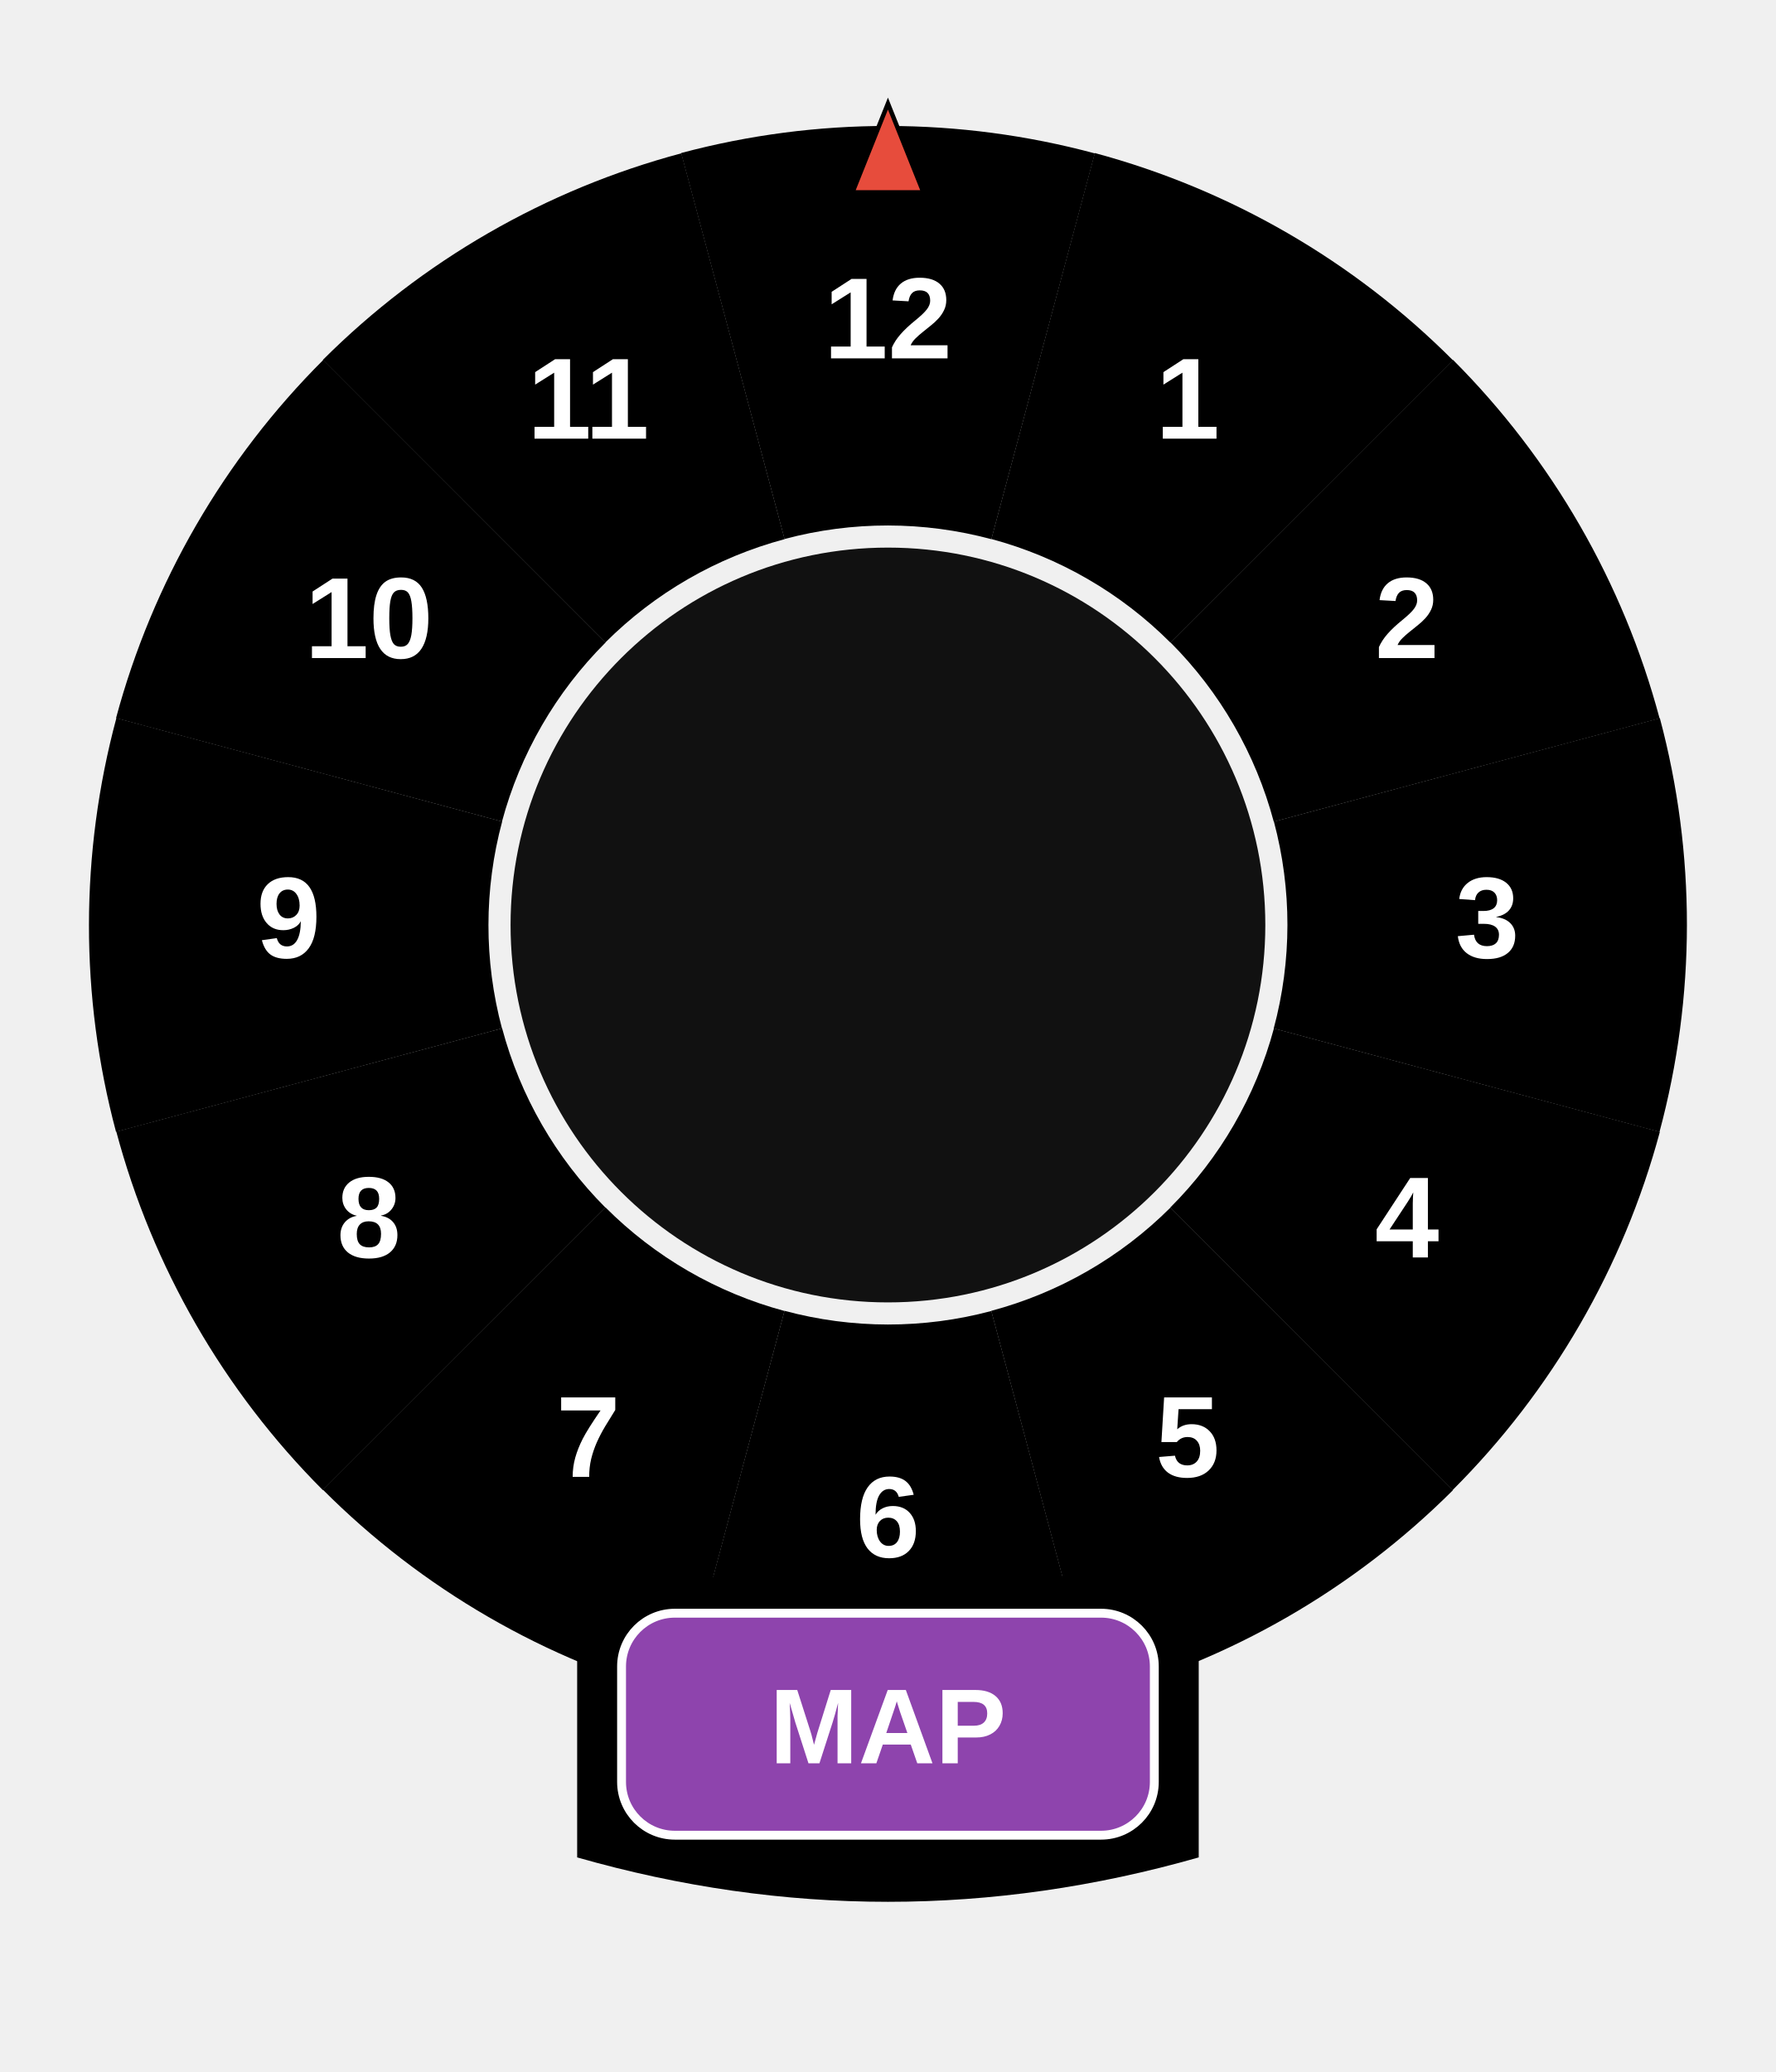
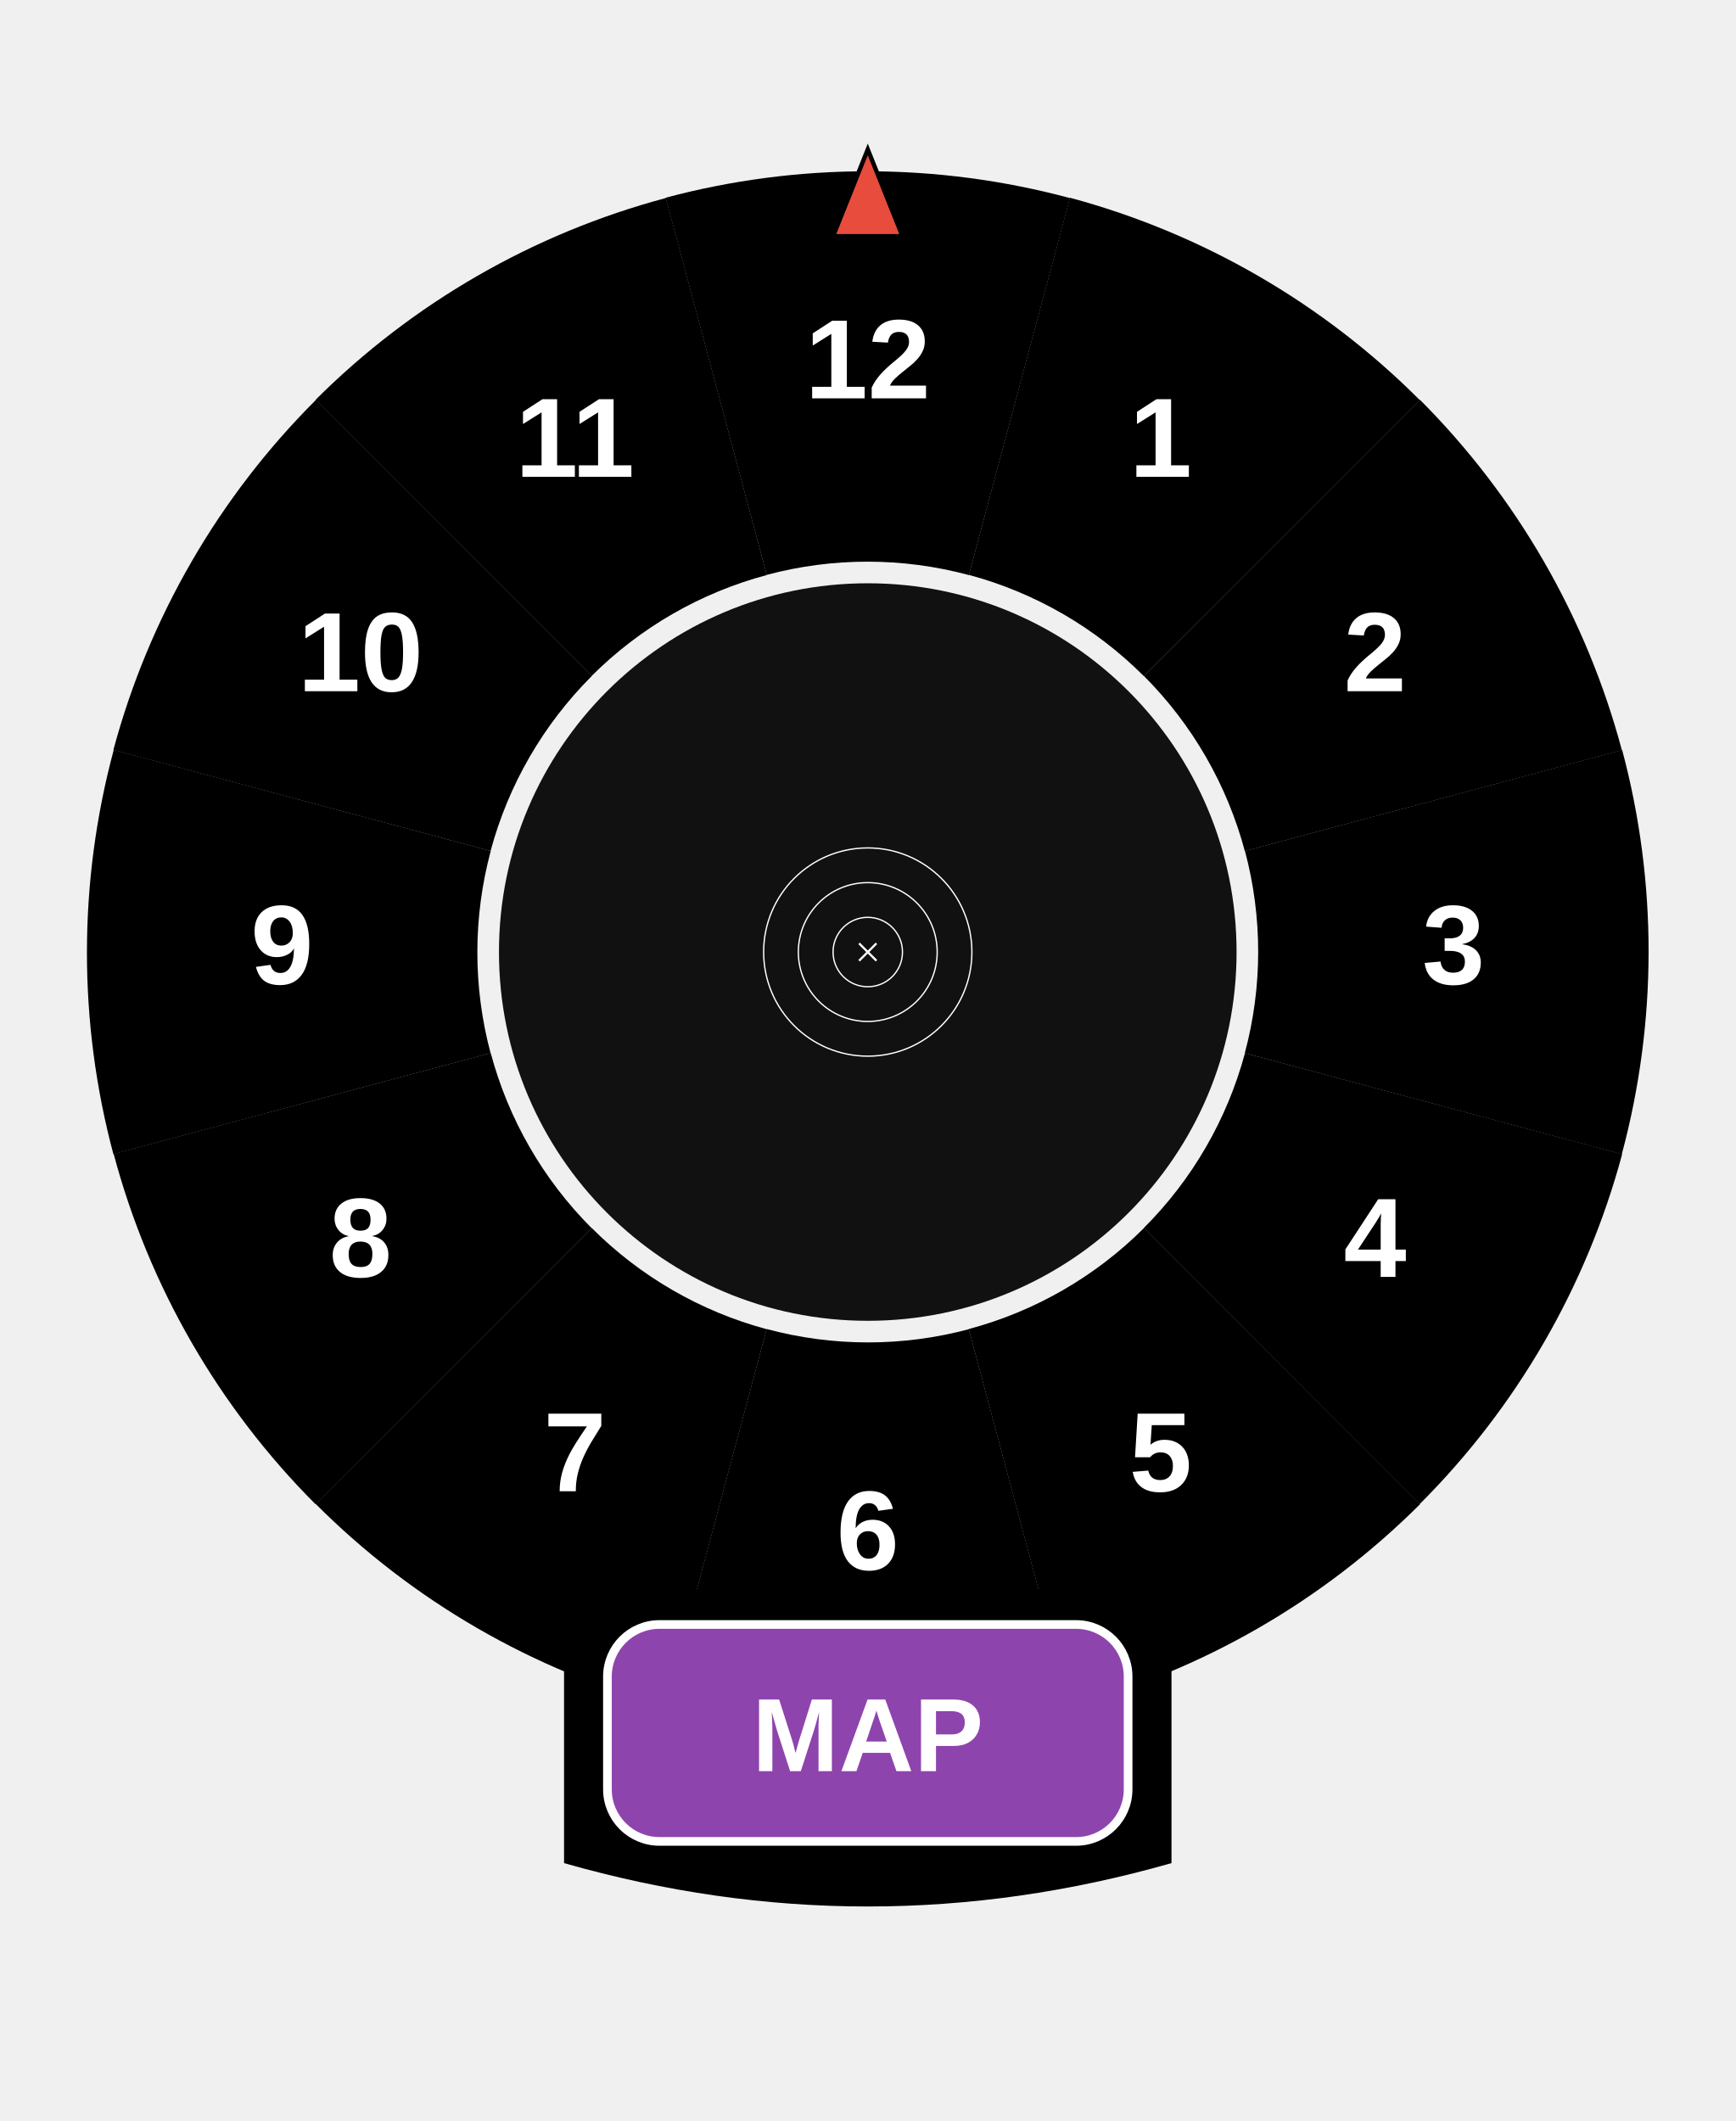
- <svg xmlns="http://www.w3.org/2000/svg" width="60mm" height="70mm" viewBox="-200 -200 400 450">
+ <svg xmlns="http://www.w3.org/2000/svg" width="45mm" height="55mm" viewBox="-200 -200 400 450">
  <defs>
    <style>
      .num { font-family: Arial, sans-serif; font-size: 26px; font-weight: 900; fill: #FFF; text-anchor: middle; dominant-baseline: middle; }
      .label-text { font-family: Arial, sans-serif; font-size: 24px; font-weight: 900; fill: #FFF; text-anchor: middle; dominant-baseline: middle; }
    </style>
    <path id="map-slice" d="M 0 -180 A 180 180 0 0 1 90 -155.8 L 45 -77.9 A 90 90 0 0 0 0 -90 Z" />
  </defs>
  <g transform="rotate(-15)">
    <g transform="rotate(0)">
      <use href="#map-slice" fill="#000" />
    </g>
    <g transform="rotate(30)">
      <use href="#map-slice" fill="#000" />
    </g>
    <g transform="rotate(60)">
      <use href="#map-slice" fill="#000" />
    </g>
    <g transform="rotate(90)">
      <use href="#map-slice" fill="#000" />
    </g>
    <g transform="rotate(120)">
      <use href="#map-slice" fill="#000" />
    </g>
    <g transform="rotate(150)">
      <use href="#map-slice" fill="#000" />
    </g>
    <g transform="rotate(180)">
      <use href="#map-slice" fill="#000" />
    </g>
    <g transform="rotate(210)">
      <use href="#map-slice" fill="#000" />
    </g>
    <g transform="rotate(240)">
      <use href="#map-slice" fill="#000" />
    </g>
    <g transform="rotate(270)">
      <use href="#map-slice" fill="#000" />
    </g>
    <g transform="rotate(300)">
      <use href="#map-slice" fill="#000" />
    </g>
    <g transform="rotate(330)">
      <use href="#map-slice" fill="#000" />
    </g>
  </g>
  <g>
    <text class="num" transform="translate(0 -135)">12</text>
    <text class="num" transform="rotate(30)  translate(0 -135) rotate(-30)">1</text>
    <text class="num" transform="rotate(60)  translate(0 -135) rotate(-60)">2</text>
    <text class="num" transform="rotate(90)  translate(0 -135) rotate(-90)">3</text>
    <text class="num" transform="rotate(120) translate(0 -135) rotate(-120)">4</text>
    <text class="num" transform="rotate(150) translate(0 -135) rotate(-150)">5</text>
    <text class="num" transform="rotate(180) translate(0 -135) rotate(-180)">6</text>
    <text class="num" transform="rotate(210) translate(0 -135) rotate(-210)">7</text>
    <text class="num" transform="rotate(240) translate(0 -135) rotate(-240)">8</text>
    <text class="num" transform="rotate(270) translate(0 -135) rotate(-270)">9</text>
    <text class="num" transform="rotate(300) translate(0 -135) rotate(-300)">10</text>
    <text class="num" transform="rotate(330) translate(0 -135) rotate(-330)">11</text>
  </g>
  <path d="M -70 140 Q 0 160 70 140 L 70 210 Q 0 230 -70 210 Z" fill="#000" />
  <rect x="-60" y="155" width="120" height="50" rx="12" fill="#8E44AD" stroke="#FFF" stroke-width="2" />
  <text x="0" y="182" class="label-text">MAP</text>
  <circle cx="0" cy="0" r="85" fill="#111" />
  <polygon points="0,-185 8,-165 -8,-165" fill="#E74C3C" stroke="#000" stroke-width="1" />
+   <line x1="-2" y1="-2" x2="2" y2="2" stroke="#ffffff" stroke-width="0.5" />
+   <line x1="2" y1="-2" x2="-2" y2="2" stroke="#ffffff" stroke-width="0.5" />
+   <circle cx="0" cy="0" r="8" fill="none" stroke="#ffffff" stroke-width="0.3" />
+   <circle cx="0" cy="0" r="16" fill="none" stroke="#ffffff" stroke-width="0.3" />
+   <circle cx="0" cy="0" r="24" fill="none" stroke="#ffffff" stroke-width="0.3" />
</svg>
